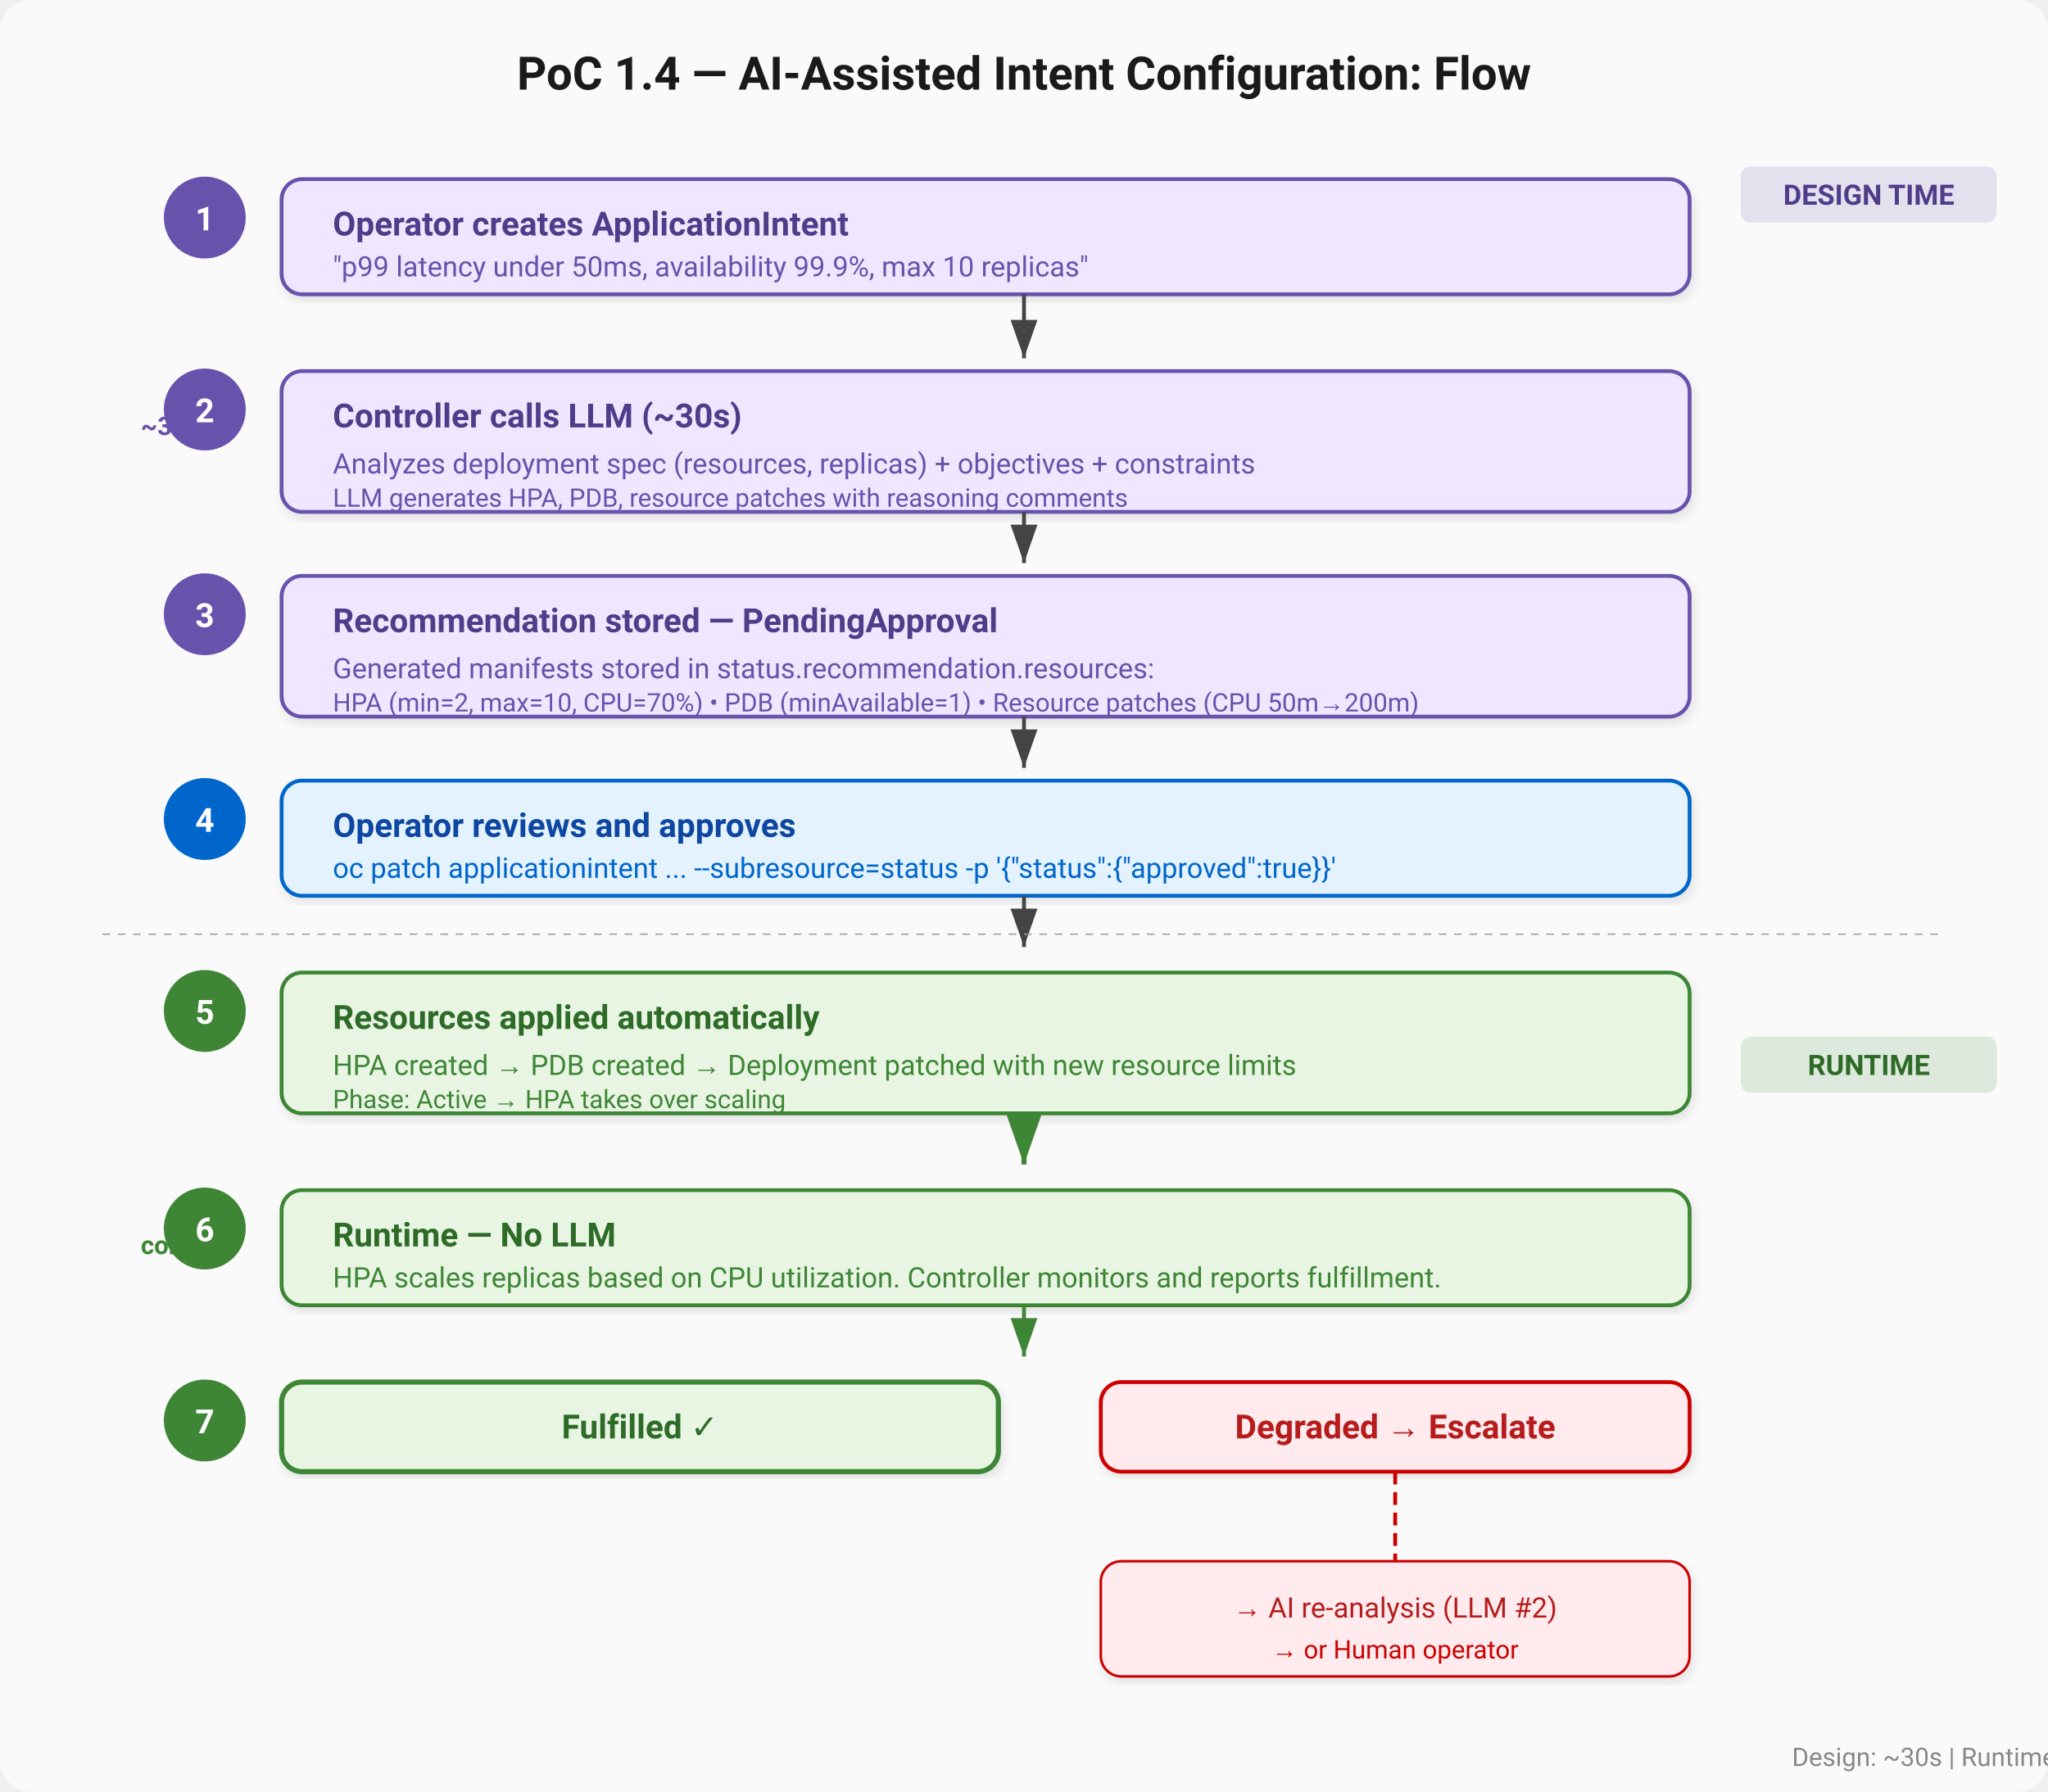
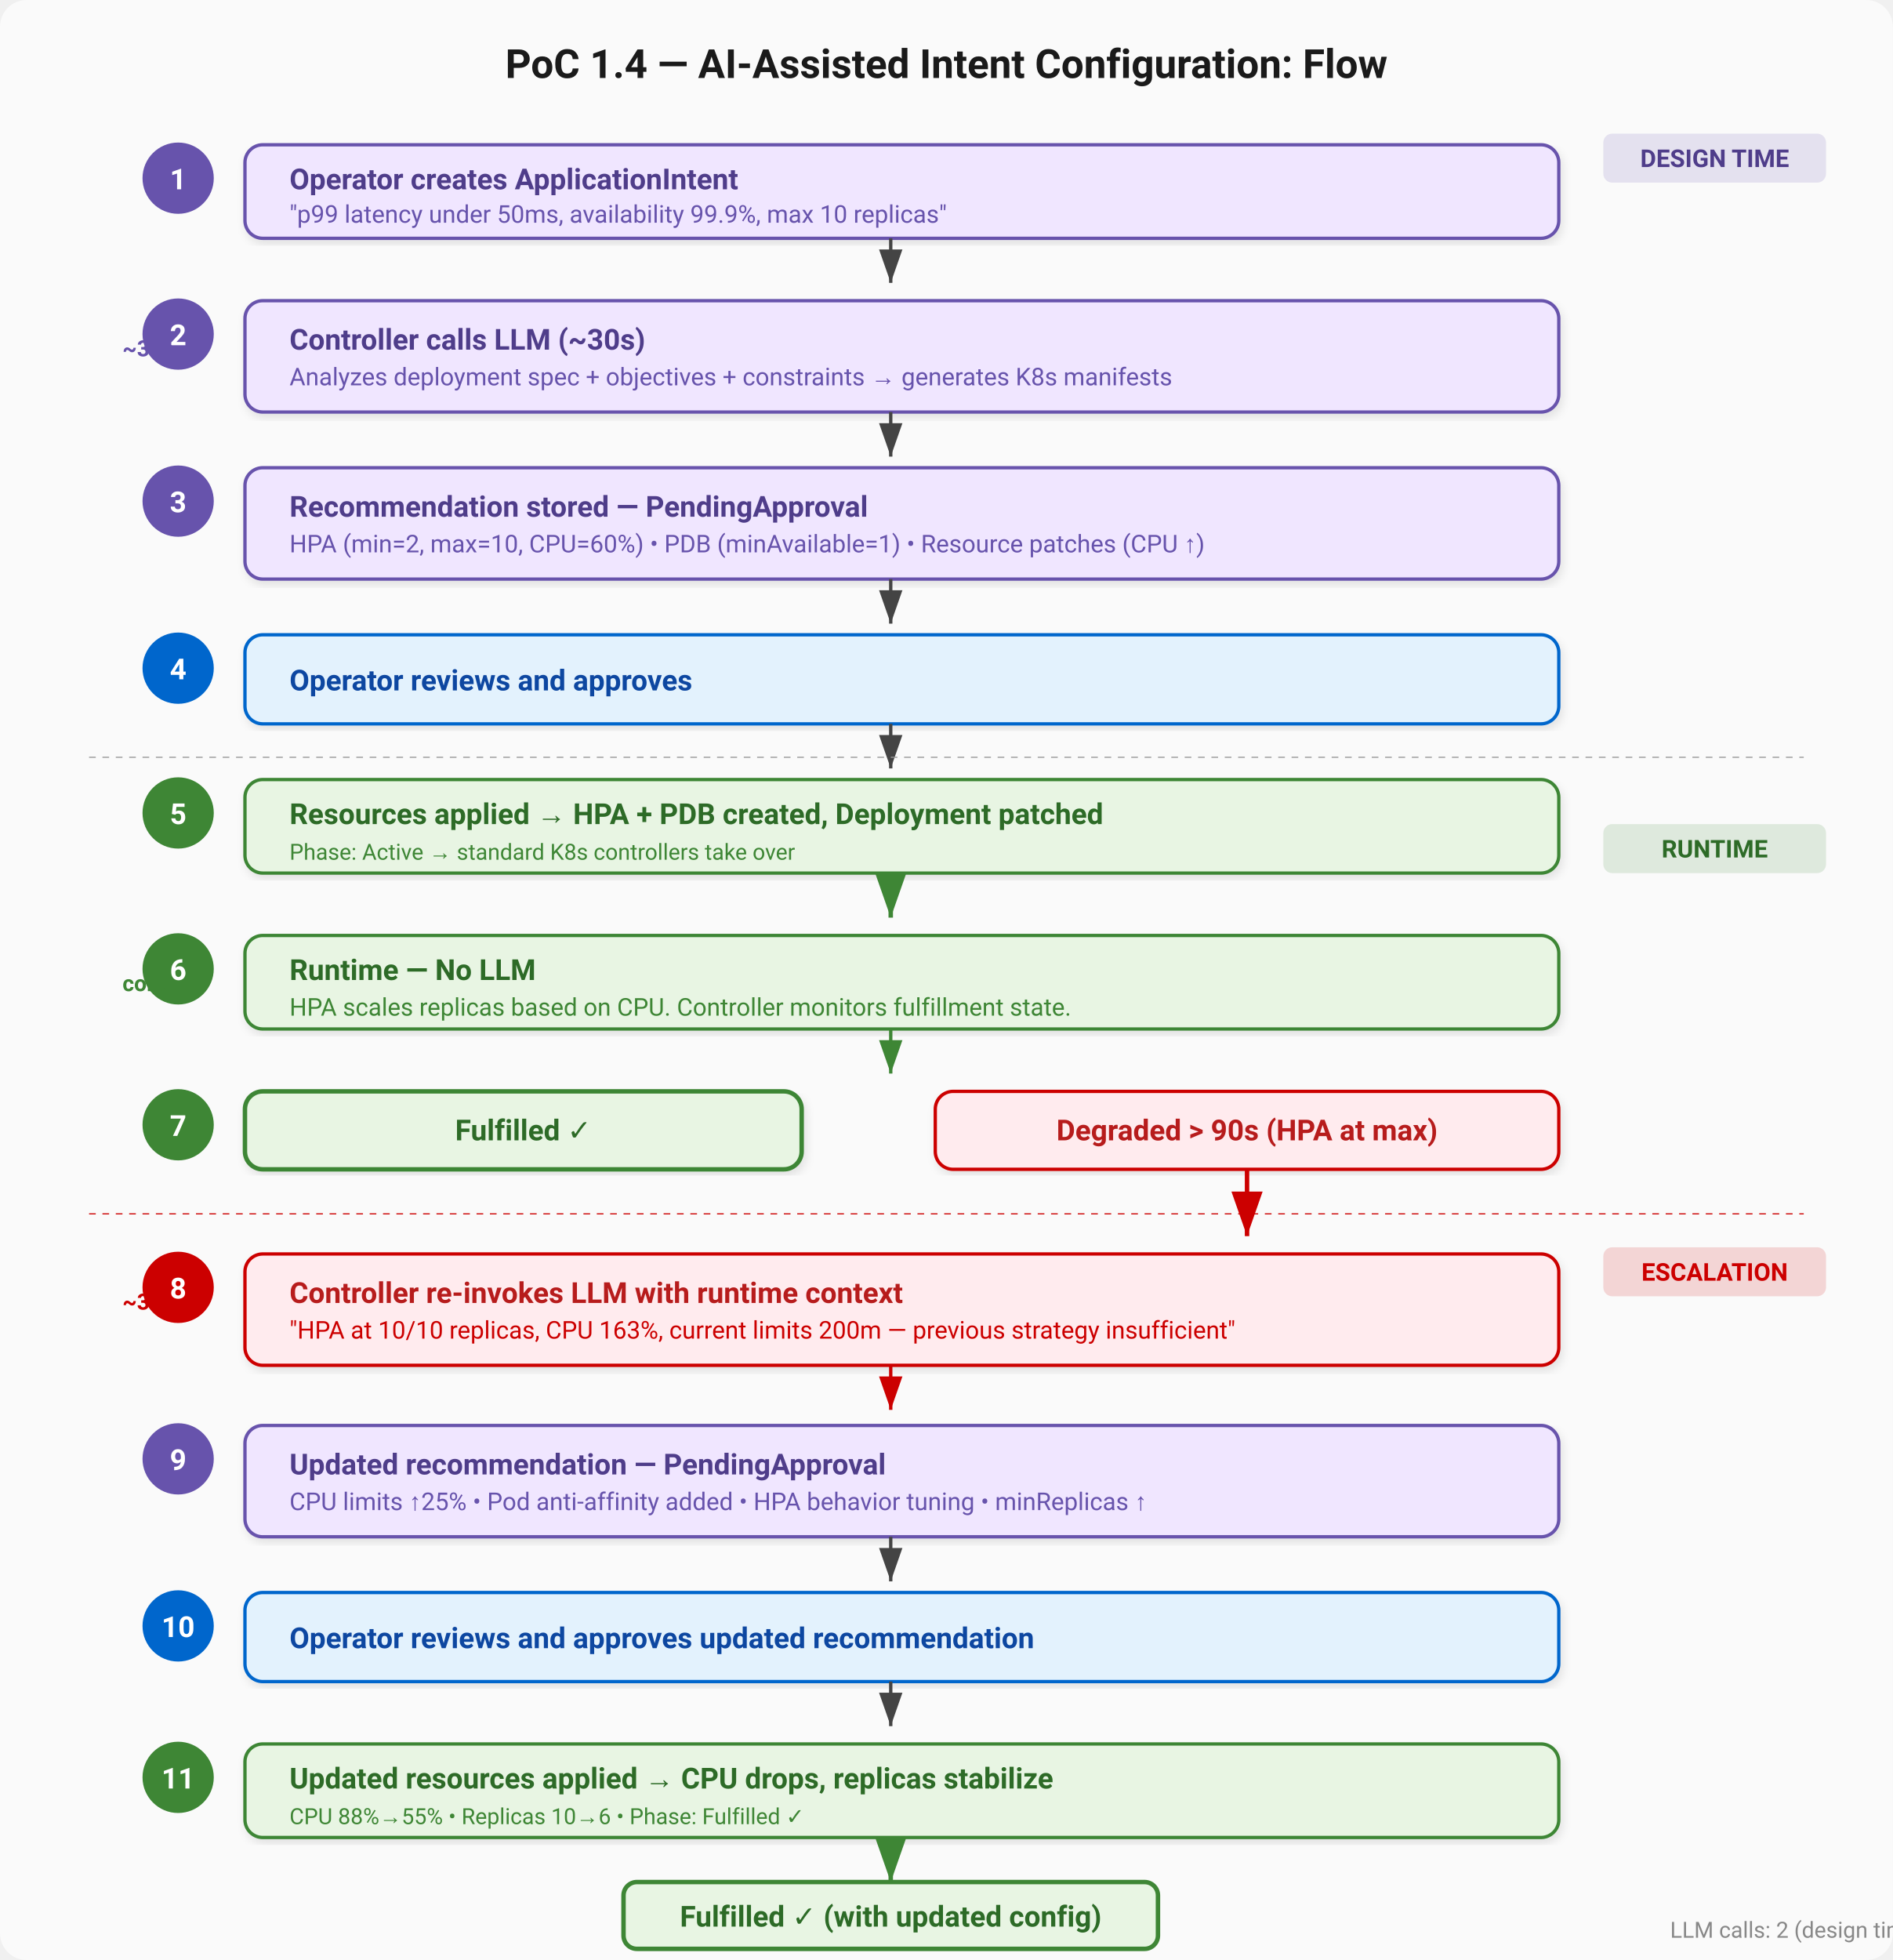
- <svg xmlns="http://www.w3.org/2000/svg" viewBox="0 0 800 700" font-family="'Segoe UI',Roboto,Arial,sans-serif" font-size="13">
+ <svg xmlns="http://www.w3.org/2000/svg" viewBox="0 0 850 880" font-family="'Segoe UI',Roboto,Arial,sans-serif" font-size="13">
  <defs>
    <filter id="shadow" x="-4%" y="-4%" width="108%" height="112%">
      <feDropShadow dx="1" dy="2" stdDeviation="2" flood-opacity="0.1" />
    </filter>
    <marker id="arrow" markerWidth="10" markerHeight="7" refX="10" refY="3.5" orient="auto">
      <path d="M0,0 L10,3.5 L0,7" fill="#444" />
    </marker>
    <marker id="arrowGreen" markerWidth="10" markerHeight="7" refX="10" refY="3.5" orient="auto">
      <path d="M0,0 L10,3.5 L0,7" fill="#3E8635" />
    </marker>
    <marker id="arrowBlue" markerWidth="10" markerHeight="7" refX="10" refY="3.5" orient="auto">
      <path d="M0,0 L10,3.5 L0,7" fill="#0066CC" />
    </marker>
+     <marker id="arrowRed" markerWidth="10" markerHeight="7" refX="10" refY="3.5" orient="auto">
+       <path d="M0,0 L10,3.5 L0,7" fill="#CC0000" />
+     </marker>
  </defs>
-   <rect width="800" height="700" rx="12" fill="#FAFAFA" />
-   <text x="400" y="35" text-anchor="middle" font-size="18" font-weight="700" fill="#1A1A1A">PoC 1.4 — AI-Assisted Intent Configuration: Flow</text>
-   <rect x="680" y="65" width="100" height="22" rx="4" fill="#6753AC" opacity="0.15" />
-   <text x="730" y="80" text-anchor="middle" fill="#4F3D8A" font-weight="600" font-size="11">DESIGN TIME</text>
-   <rect x="680" y="405" width="100" height="22" rx="4" fill="#3E8635" opacity="0.15" />
-   <text x="730" y="420" text-anchor="middle" fill="#2D6B27" font-weight="600" font-size="11">RUNTIME</text>
-   <circle cx="80" cy="85" r="16" fill="#6753AC" />
-   <text x="80" y="90" text-anchor="middle" fill="white" font-weight="700">1</text>
-   <rect x="110" y="70" width="550" height="45" rx="8" fill="#F0E6FF" stroke="#6753AC" stroke-width="1.5" filter="url(#shadow)" />
-   <text x="130" y="92" fill="#4F3D8A" font-weight="600">Operator creates ApplicationIntent</text>
-   <text x="130" y="108" fill="#6753AC" font-size="11">"p99 latency under 50ms, availability 99.9%, max 10 replicas"</text>
-   <line x1="400" y1="115" x2="400" y2="140" stroke="#444" stroke-width="1.5" marker-end="url(#arrow)" />
-   <circle cx="80" cy="160" r="16" fill="#6753AC" />
-   <text x="80" y="165" text-anchor="middle" fill="white" font-weight="700">2</text>
-   <rect x="110" y="145" width="550" height="55" rx="8" fill="#F0E6FF" stroke="#6753AC" stroke-width="1.5" filter="url(#shadow)" />
-   <text x="130" y="167" fill="#4F3D8A" font-weight="600">Controller calls LLM (~30s)</text>
-   <text x="130" y="185" fill="#6753AC" font-size="11">Analyzes deployment spec (resources, replicas) + objectives + constraints</text>
-   <text x="130" y="198" fill="#6753AC" font-size="10">LLM generates HPA, PDB, resource patches with reasoning comments</text>
-   <line x1="400" y1="200" x2="400" y2="220" stroke="#444" stroke-width="1.5" marker-end="url(#arrow)" />
-   <circle cx="80" cy="240" r="16" fill="#6753AC" />
-   <text x="80" y="245" text-anchor="middle" fill="white" font-weight="700">3</text>
-   <rect x="110" y="225" width="550" height="55" rx="8" fill="#F0E6FF" stroke="#6753AC" stroke-width="1.5" filter="url(#shadow)" />
-   <text x="130" y="247" fill="#4F3D8A" font-weight="600">Recommendation stored — PendingApproval</text>
-   <text x="130" y="265" fill="#6753AC" font-size="11">Generated manifests stored in status.recommendation.resources:</text>
-   <text x="130" y="278" fill="#6753AC" font-size="10">HPA (min=2, max=10, CPU=70%)  •  PDB (minAvailable=1)  •  Resource patches (CPU 50m→200m)</text>
-   <line x1="400" y1="280" x2="400" y2="300" stroke="#444" stroke-width="1.5" marker-end="url(#arrow)" />
-   <circle cx="80" cy="320" r="16" fill="#0066CC" />
-   <text x="80" y="325" text-anchor="middle" fill="white" font-weight="700">4</text>
-   <rect x="110" y="305" width="550" height="45" rx="8" fill="#E3F2FD" stroke="#0066CC" stroke-width="1.5" filter="url(#shadow)" />
-   <text x="130" y="327" fill="#0D47A1" font-weight="600">Operator reviews and approves</text>
-   <text x="130" y="343" fill="#0066CC" font-size="11">oc patch applicationintent ... --subresource=status -p '{"status":{"approved":true}}'</text>
-   <line x1="400" y1="350" x2="400" y2="370" stroke="#444" stroke-width="1.5" marker-end="url(#arrow)" />
-   <circle cx="80" cy="395" r="16" fill="#3E8635" />
-   <text x="80" y="400" text-anchor="middle" fill="white" font-weight="700">5</text>
-   <rect x="110" y="380" width="550" height="55" rx="8" fill="#E8F5E3" stroke="#3E8635" stroke-width="1.5" filter="url(#shadow)" />
-   <text x="130" y="402" fill="#2D6B27" font-weight="600">Resources applied automatically</text>
-   <text x="130" y="420" fill="#3E8635" font-size="11">HPA created → PDB created → Deployment patched with new resource limits</text>
-   <text x="130" y="433" fill="#3E8635" font-size="10">Phase: Active → HPA takes over scaling</text>
-   <line x1="400" y1="435" x2="400" y2="455" stroke="#3E8635" stroke-width="2" marker-end="url(#arrowGreen)" />
-   <circle cx="80" cy="480" r="16" fill="#3E8635" />
-   <text x="80" y="485" text-anchor="middle" fill="white" font-weight="700">6</text>
-   <rect x="110" y="465" width="550" height="45" rx="8" fill="#E8F5E3" stroke="#3E8635" stroke-width="1.5" filter="url(#shadow)" />
-   <text x="130" y="487" fill="#2D6B27" font-weight="600">Runtime — No LLM</text>
-   <text x="130" y="503" fill="#3E8635" font-size="11">HPA scales replicas based on CPU utilization. Controller monitors and reports fulfillment.</text>
-   <line x1="400" y1="510" x2="400" y2="530" stroke="#3E8635" stroke-width="1.5" marker-end="url(#arrowGreen)" />
-   <circle cx="80" cy="555" r="16" fill="#3E8635" />
-   <text x="80" y="560" text-anchor="middle" fill="white" font-weight="700">7</text>
-   <rect x="110" y="540" width="280" height="35" rx="8" fill="#E8F5E3" stroke="#3E8635" stroke-width="2" filter="url(#shadow)" />
-   <text x="250" y="562" text-anchor="middle" fill="#2D6B27" font-weight="700">Fulfilled ✓</text>
-   <rect x="430" y="540" width="230" height="35" rx="8" fill="#FFEBEE" stroke="#CC0000" stroke-width="1.5" filter="url(#shadow)" />
-   <text x="545" y="562" text-anchor="middle" fill="#B71C1C" font-weight="600">Degraded → Escalate</text>
-   <line x1="545" y1="575" x2="545" y2="610" stroke="#CC0000" stroke-width="1.5" stroke-dasharray="5 3" />
-   <rect x="430" y="610" width="230" height="45" rx="8" fill="#FFEBEE" stroke="#CC0000" stroke-width="1" filter="url(#shadow)" />
-   <text x="545" y="632" text-anchor="middle" fill="#B71C1C" font-size="11">→ AI re-analysis (LLM #2)</text>
-   <text x="545" y="648" text-anchor="middle" fill="#CC0000" font-size="10">→ or Human operator</text>
-   <line x1="40" y1="365" x2="760" y2="365" stroke="#999" stroke-width="0.5" stroke-dasharray="3 3" />
-   <text x="55" y="170" fill="#6753AC" font-size="10" font-weight="600">~30s</text>
-   <text x="55" y="490" fill="#3E8635" font-size="10" font-weight="600">cont.</text>
-   <text x="700" y="690" fill="#888" font-size="10">Design: ~30s | Runtime: no LLM</text>
+   <rect width="850" height="880" rx="12" fill="#FAFAFA" />
+   <text x="425" y="35" text-anchor="middle" font-size="18" font-weight="700" fill="#1A1A1A">PoC 1.4 — AI-Assisted Intent Configuration: Flow</text>
+   <rect x="720" y="60" width="100" height="22" rx="4" fill="#6753AC" opacity="0.15" />
+   <text x="770" y="75" text-anchor="middle" fill="#4F3D8A" font-weight="600" font-size="11">DESIGN TIME</text>
+   <rect x="720" y="370" width="100" height="22" rx="4" fill="#3E8635" opacity="0.15" />
+   <text x="770" y="385" text-anchor="middle" fill="#2D6B27" font-weight="600" font-size="11">RUNTIME</text>
+   <rect x="720" y="560" width="100" height="22" rx="4" fill="#CC0000" opacity="0.15" />
+   <text x="770" y="575" text-anchor="middle" fill="#CC0000" font-weight="600" font-size="11">ESCALATION</text>
+   <circle cx="80" cy="80" r="16" fill="#6753AC" />
+   <text x="80" y="85" text-anchor="middle" fill="white" font-weight="700">1</text>
+   <rect x="110" y="65" width="590" height="42" rx="8" fill="#F0E6FF" stroke="#6753AC" stroke-width="1.5" filter="url(#shadow)" />
+   <text x="130" y="85" fill="#4F3D8A" font-weight="600">Operator creates ApplicationIntent</text>
+   <text x="130" y="100" fill="#6753AC" font-size="11">"p99 latency under 50ms, availability 99.9%, max 10 replicas"</text>
+   <line x1="400" y1="107" x2="400" y2="127" stroke="#444" stroke-width="1.5" marker-end="url(#arrow)" />
+   <circle cx="80" cy="150" r="16" fill="#6753AC" />
+   <text x="80" y="155" text-anchor="middle" fill="white" font-weight="700">2</text>
+   <rect x="110" y="135" width="590" height="50" rx="8" fill="#F0E6FF" stroke="#6753AC" stroke-width="1.5" filter="url(#shadow)" />
+   <text x="130" y="157" fill="#4F3D8A" font-weight="600">Controller calls LLM (~30s)</text>
+   <text x="130" y="173" fill="#6753AC" font-size="11">Analyzes deployment spec + objectives + constraints → generates K8s manifests</text>
+   <line x1="400" y1="185" x2="400" y2="205" stroke="#444" stroke-width="1.5" marker-end="url(#arrow)" />
+   <circle cx="80" cy="225" r="16" fill="#6753AC" />
+   <text x="80" y="230" text-anchor="middle" fill="white" font-weight="700">3</text>
+   <rect x="110" y="210" width="590" height="50" rx="8" fill="#F0E6FF" stroke="#6753AC" stroke-width="1.5" filter="url(#shadow)" />
+   <text x="130" y="232" fill="#4F3D8A" font-weight="600">Recommendation stored — PendingApproval</text>
+   <text x="130" y="248" fill="#6753AC" font-size="11">HPA (min=2, max=10, CPU=60%) • PDB (minAvailable=1) • Resource patches (CPU ↑)</text>
+   <line x1="400" y1="260" x2="400" y2="280" stroke="#444" stroke-width="1.5" marker-end="url(#arrow)" />
+   <circle cx="80" cy="300" r="16" fill="#0066CC" />
+   <text x="80" y="305" text-anchor="middle" fill="white" font-weight="700">4</text>
+   <rect x="110" y="285" width="590" height="40" rx="8" fill="#E3F2FD" stroke="#0066CC" stroke-width="1.5" filter="url(#shadow)" />
+   <text x="130" y="310" fill="#0D47A1" font-weight="600">Operator reviews and approves</text>
+   <line x1="400" y1="325" x2="400" y2="345" stroke="#444" stroke-width="1.5" marker-end="url(#arrow)" />
+   <circle cx="80" cy="365" r="16" fill="#3E8635" />
+   <text x="80" y="370" text-anchor="middle" fill="white" font-weight="700">5</text>
+   <rect x="110" y="350" width="590" height="42" rx="8" fill="#E8F5E3" stroke="#3E8635" stroke-width="1.5" filter="url(#shadow)" />
+   <text x="130" y="370" fill="#2D6B27" font-weight="600">Resources applied → HPA + PDB created, Deployment patched</text>
+   <text x="130" y="386" fill="#3E8635" font-size="10">Phase: Active → standard K8s controllers take over</text>
+   <line x1="400" y1="392" x2="400" y2="412" stroke="#3E8635" stroke-width="2" marker-end="url(#arrowGreen)" />
+   <circle cx="80" cy="435" r="16" fill="#3E8635" />
+   <text x="80" y="440" text-anchor="middle" fill="white" font-weight="700">6</text>
+   <rect x="110" y="420" width="590" height="42" rx="8" fill="#E8F5E3" stroke="#3E8635" stroke-width="1.5" filter="url(#shadow)" />
+   <text x="130" y="440" fill="#2D6B27" font-weight="600">Runtime — No LLM</text>
+   <text x="130" y="456" fill="#3E8635" font-size="11">HPA scales replicas based on CPU. Controller monitors fulfillment state.</text>
+   <line x1="400" y1="462" x2="400" y2="482" stroke="#3E8635" stroke-width="1.5" marker-end="url(#arrowGreen)" />
+   <circle cx="80" cy="505" r="16" fill="#3E8635" />
+   <text x="80" y="510" text-anchor="middle" fill="white" font-weight="700">7</text>
+   <rect x="110" y="490" width="250" height="35" rx="8" fill="#E8F5E3" stroke="#3E8635" stroke-width="2" filter="url(#shadow)" />
+   <text x="235" y="512" text-anchor="middle" fill="#2D6B27" font-weight="700">Fulfilled ✓</text>
+   <rect x="420" y="490" width="280" height="35" rx="8" fill="#FFEBEE" stroke="#CC0000" stroke-width="1.5" filter="url(#shadow)" />
+   <text x="560" y="512" text-anchor="middle" fill="#B71C1C" font-weight="600">Degraded &gt; 90s (HPA at max)</text>
+   <line x1="40" y1="340" x2="810" y2="340" stroke="#999" stroke-width="0.5" stroke-dasharray="3 3" />
+   <line x1="560" y1="525" x2="560" y2="555" stroke="#CC0000" stroke-width="2" marker-end="url(#arrowRed)" />
+   <circle cx="80" cy="578" r="16" fill="#CC0000" />
+   <text x="80" y="583" text-anchor="middle" fill="white" font-weight="700">8</text>
+   <rect x="110" y="563" width="590" height="50" rx="8" fill="#FFEBEE" stroke="#CC0000" stroke-width="1.5" filter="url(#shadow)" />
+   <text x="130" y="585" fill="#B71C1C" font-weight="600">Controller re-invokes LLM with runtime context</text>
+   <text x="130" y="601" fill="#CC0000" font-size="11">"HPA at 10/10 replicas, CPU 163%, current limits 200m — previous strategy insufficient"</text>
+   <line x1="400" y1="613" x2="400" y2="633" stroke="#CC0000" stroke-width="1.5" marker-end="url(#arrowRed)" />
+   <circle cx="80" cy="655" r="16" fill="#6753AC" />
+   <text x="80" y="660" text-anchor="middle" fill="white" font-weight="700">9</text>
+   <rect x="110" y="640" width="590" height="50" rx="8" fill="#F0E6FF" stroke="#6753AC" stroke-width="1.5" filter="url(#shadow)" />
+   <text x="130" y="662" fill="#4F3D8A" font-weight="600">Updated recommendation — PendingApproval</text>
+   <text x="130" y="678" fill="#6753AC" font-size="11">CPU limits ↑25% • Pod anti-affinity added • HPA behavior tuning • minReplicas ↑</text>
+   <line x1="400" y1="690" x2="400" y2="710" stroke="#444" stroke-width="1.5" marker-end="url(#arrow)" />
+   <circle cx="80" cy="730" r="16" fill="#0066CC" />
+   <text x="80" y="735" text-anchor="middle" fill="white" font-weight="700">10</text>
+   <rect x="110" y="715" width="590" height="40" rx="8" fill="#E3F2FD" stroke="#0066CC" stroke-width="1.5" filter="url(#shadow)" />
+   <text x="130" y="740" fill="#0D47A1" font-weight="600">Operator reviews and approves updated recommendation</text>
+   <line x1="400" y1="755" x2="400" y2="775" stroke="#444" stroke-width="1.5" marker-end="url(#arrow)" />
+   <circle cx="80" cy="798" r="16" fill="#3E8635" />
+   <text x="80" y="803" text-anchor="middle" fill="white" font-weight="700">11</text>
+   <rect x="110" y="783" width="590" height="42" rx="8" fill="#E8F5E3" stroke="#3E8635" stroke-width="1.5" filter="url(#shadow)" />
+   <text x="130" y="803" fill="#2D6B27" font-weight="600">Updated resources applied → CPU drops, replicas stabilize</text>
+   <text x="130" y="819" fill="#3E8635" font-size="10">CPU 88%→55% • Replicas 10→6 • Phase: Fulfilled ✓</text>
+   <line x1="400" y1="825" x2="400" y2="845" stroke="#3E8635" stroke-width="2" marker-end="url(#arrowGreen)" />
+   <rect x="280" y="845" width="240" height="30" rx="6" fill="#E8F5E3" stroke="#3E8635" stroke-width="2" />
+   <text x="400" y="865" text-anchor="middle" fill="#2D6B27" font-weight="700">Fulfilled ✓ (with updated config)</text>
+   <line x1="40" y1="545" x2="810" y2="545" stroke="#CC0000" stroke-width="0.5" stroke-dasharray="3 3" />
+   <text x="55" y="160" fill="#6753AC" font-size="10" font-weight="600">~30s</text>
+   <text x="55" y="445" fill="#3E8635" font-size="10" font-weight="600">cont.</text>
+   <text x="55" y="588" fill="#CC0000" font-size="10" font-weight="600">~30s</text>
+   <text x="750" y="870" fill="#888" font-size="10">LLM calls: 2 (design time only)</text>
</svg>
